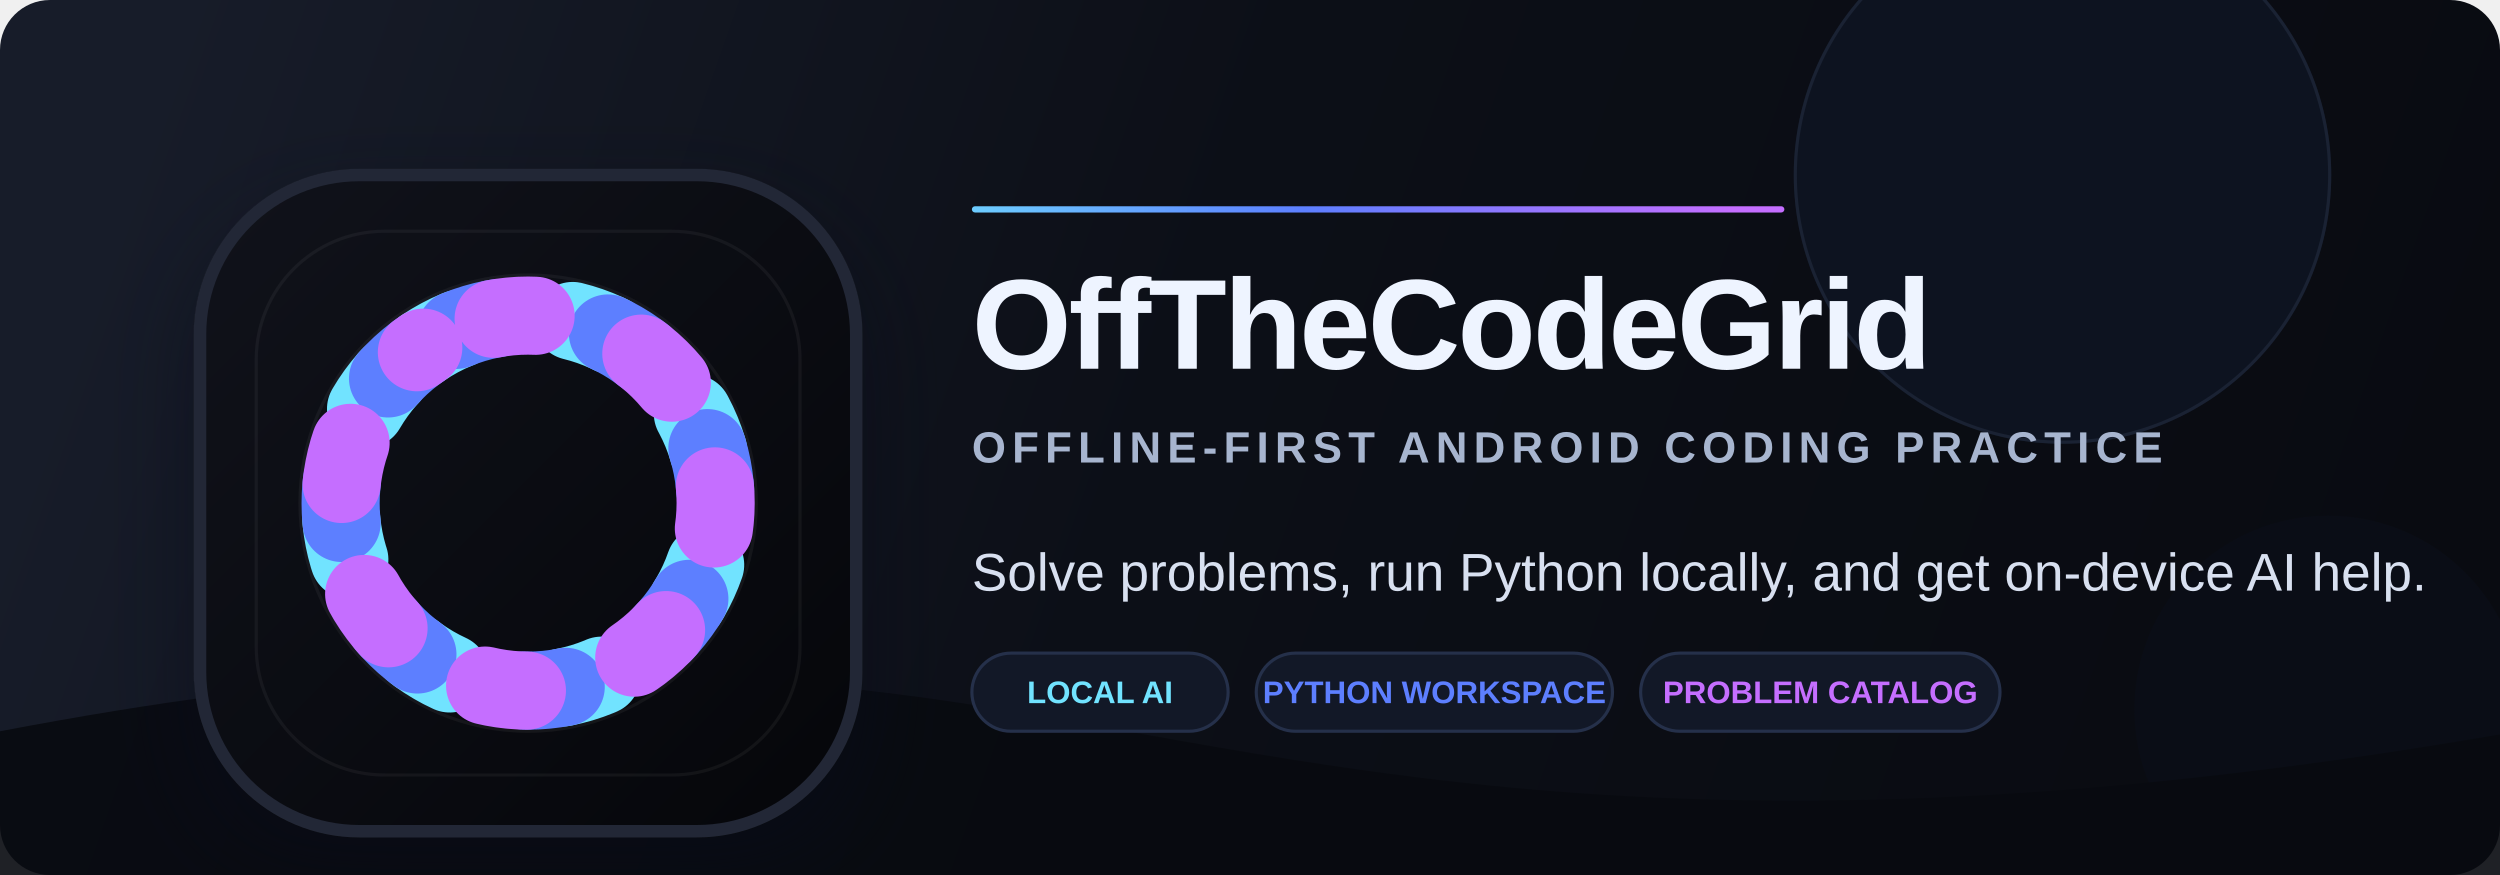
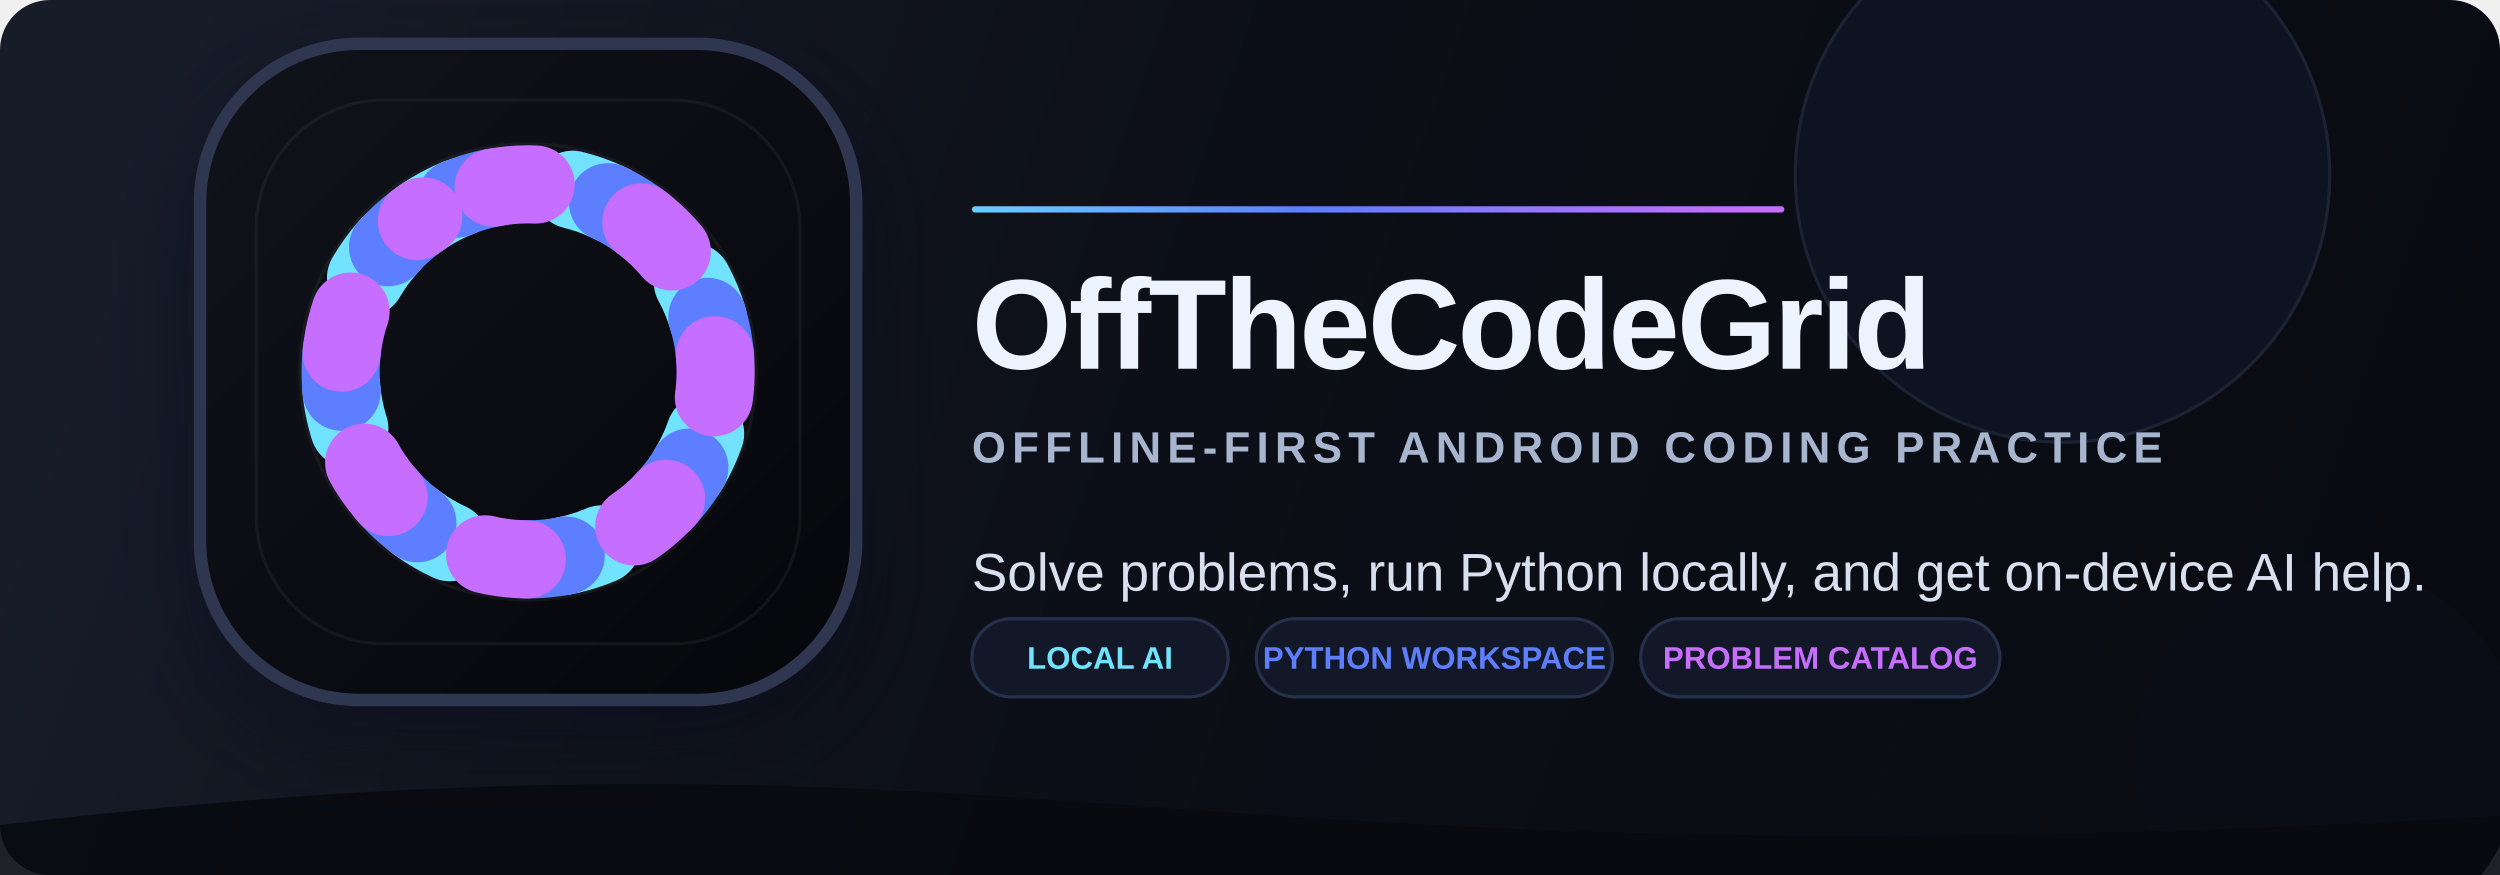
<svg xmlns="http://www.w3.org/2000/svg" width="1600" height="560" viewBox="0 0 1600 560" fill="none" role="img" aria-labelledby="title desc">
  <defs>
    <linearGradient id="bg" x1="100" y1="40" x2="1520" y2="540" gradientUnits="userSpaceOnUse">
      <stop offset="0" stop-color="#171C29" />
      <stop offset="0.45" stop-color="#0C0F17" />
      <stop offset="1" stop-color="#090B11" />
    </linearGradient>
-     <linearGradient id="iconBg" x1="154" y1="122" x2="522" y2="490" gradientUnits="userSpaceOnUse">
+     <linearGradient id="iconBg" x1="154" y1="70" x2="522" y2="438" gradientUnits="userSpaceOnUse">
      <stop offset="0" stop-color="#10121A" />
      <stop offset="1" stop-color="#06070B" />
    </linearGradient>
    <linearGradient id="accent" x1="560" y1="0" x2="1110" y2="0" gradientUnits="userSpaceOnUse">
      <stop offset="0" stop-color="#71E3FF" />
      <stop offset="0.5" stop-color="#5D7FFF" />
      <stop offset="1" stop-color="#C56EFF" />
    </linearGradient>
-     <filter id="shadow" x="68" y="52" width="548" height="548" filterUnits="userSpaceOnUse" color-interpolation-filters="sRGB">
+     <filter id="shadow" x="68" y="0" width="548" height="548" filterUnits="userSpaceOnUse" color-interpolation-filters="sRGB">
      <feFlood flood-opacity="0" result="BackgroundImageFix" />
      <feColorMatrix in="SourceAlpha" type="matrix" values="0 0 0 0 0 0 0 0 0 0 0 0 0 0 0 0 0 0 127 0" result="hardAlpha" />
      <feOffset dy="24" />
      <feGaussianBlur stdDeviation="28" />
      <feComposite in2="hardAlpha" operator="out" />
      <feColorMatrix type="matrix" values="0 0 0 0 0.031 0 0 0 0 0.043 0 0 0 0 0.102 0 0 0 0.5 0" />
      <feBlend mode="normal" in2="BackgroundImageFix" result="effect1_dropShadow_1_1" />
      <feBlend mode="normal" in="SourceGraphic" in2="effect1_dropShadow_1_1" result="shape" />
    </filter>
  </defs>
  <rect width="1600" height="560" rx="32" fill="url(#bg)" />
  <circle cx="1320" cy="112" r="172" fill="#0D1320" />
  <circle cx="1320" cy="112" r="171" stroke="#1A2233" stroke-width="2" />
-   <circle cx="1490" cy="454" r="124" fill="#0A0D16" />
-   <path d="M0 468C200 430 364 418 572 444C808 473 1042 566 1600 470V560H0V468Z" fill="#080A10" fill-opacity="0.9" />
+   <circle cx="1490" cy="484" r="124" fill="#0A0D16" />
+   <path d="M0 528C206 504 372 496 576 506C818 518 1052 554 1600 522V560H0V528Z" fill="#080A10" fill-opacity="0.9" />
  <g filter="url(#shadow)">
-     <rect x="124" y="108" width="428" height="428" rx="106" fill="url(#iconBg)" />
-     <rect x="128" y="112" width="420" height="420" rx="102" stroke="#222736" stroke-width="8" />
-     <g transform="rotate(-124 338 322)">
-       <circle cx="338" cy="322" r="120" pathLength="100" stroke="#71E3FF" stroke-width="50" stroke-linecap="round" stroke-dasharray="26 74" />
-       <circle cx="338" cy="322" r="120" pathLength="100" stroke="#5D7FFF" stroke-width="50" stroke-linecap="round" stroke-dasharray="27 73" stroke-dashoffset="-24" />
-       <circle cx="338" cy="322" r="120" pathLength="100" stroke="#C56EFF" stroke-width="50" stroke-linecap="round" stroke-dasharray="27 73" stroke-dashoffset="-49" />
+     <rect x="124" y="24" width="428" height="428" rx="106" fill="url(#iconBg)" />
+     <rect x="128" y="28" width="420" height="420" rx="102" stroke="#2E3650" stroke-width="8" />
+     <g transform="rotate(-124 338 238)">
+       <circle cx="338" cy="238" r="120" pathLength="100" stroke="#71E3FF" stroke-width="50" stroke-linecap="round" stroke-dasharray="26 74" />
+       <circle cx="338" cy="238" r="120" pathLength="100" stroke="#5D7FFF" stroke-width="50" stroke-linecap="round" stroke-dasharray="27 73" stroke-dashoffset="-24" />
+       <circle cx="338" cy="238" r="120" pathLength="100" stroke="#C56EFF" stroke-width="50" stroke-linecap="round" stroke-dasharray="27 73" stroke-dashoffset="-49" />
    </g>
-     <circle cx="338" cy="322" r="146" stroke="#FFFFFF" stroke-opacity="0.05" stroke-width="2" />
-     <rect x="164" y="148" width="348" height="348" rx="82" stroke="#FFFFFF" stroke-opacity="0.05" stroke-width="2" />
+     <circle cx="338" cy="238" r="146" stroke="#FFFFFF" stroke-opacity="0.05" stroke-width="2" />
+     <rect x="164" y="64" width="348" height="348" rx="82" stroke="#FFFFFF" stroke-opacity="0.05" stroke-width="2" />
  </g>
  <rect x="622" y="132" width="520" height="4" rx="2" fill="url(#accent)" />
  <text x="622" y="236" fill="#EEF4FF" font-family="'Segoe UI', Arial, sans-serif" font-size="82" font-weight="700" letter-spacing="-1.8">OffTheCodeGrid</text>
  <text x="622" y="296" fill="#A7B5CF" font-family="'Segoe UI', Arial, sans-serif" font-size="28" font-weight="600" letter-spacing="4">OFFLINE-FIRST ANDROID CODING PRACTICE</text>
  <text x="622" y="378" fill="#D8E0F0" font-family="'Segoe UI', Arial, sans-serif" font-size="34" font-weight="400">Solve problems, run Python locally, and get on-device AI help.</text>
  <g>
-     <rect x="622" y="418" width="164" height="50" rx="25" fill="#121827" stroke="#25304A" stroke-width="2" />
-     <text x="704" y="450" text-anchor="middle" fill="#71E3FF" font-family="'Segoe UI', Arial, sans-serif" font-size="20" font-weight="700">LOCAL AI</text>
+     <rect x="622" y="396" width="164" height="50" rx="25" fill="#121827" stroke="#25304A" stroke-width="2" />
+     <text x="704" y="428" text-anchor="middle" fill="#71E3FF" font-family="'Segoe UI', Arial, sans-serif" font-size="20" font-weight="700">LOCAL AI</text>
  </g>
  <g>
-     <rect x="804" y="418" width="228" height="50" rx="25" fill="#121827" stroke="#25304A" stroke-width="2" />
-     <text x="918" y="450" text-anchor="middle" fill="#5D7FFF" font-family="'Segoe UI', Arial, sans-serif" font-size="20" font-weight="700">PYTHON WORKSPACE</text>
+     <rect x="804" y="396" width="228" height="50" rx="25" fill="#121827" stroke="#25304A" stroke-width="2" />
+     <text x="918" y="428" text-anchor="middle" fill="#5D7FFF" font-family="'Segoe UI', Arial, sans-serif" font-size="20" font-weight="700">PYTHON WORKSPACE</text>
  </g>
  <g>
-     <rect x="1050" y="418" width="230" height="50" rx="25" fill="#121827" stroke="#25304A" stroke-width="2" />
-     <text x="1165" y="450" text-anchor="middle" fill="#C56EFF" font-family="'Segoe UI', Arial, sans-serif" font-size="20" font-weight="700">PROBLEM CATALOG</text>
+     <rect x="1050" y="396" width="230" height="50" rx="25" fill="#121827" stroke="#25304A" stroke-width="2" />
+     <text x="1165" y="428" text-anchor="middle" fill="#C56EFF" font-family="'Segoe UI', Arial, sans-serif" font-size="20" font-weight="700">PROBLEM CATALOG</text>
  </g>
</svg>
